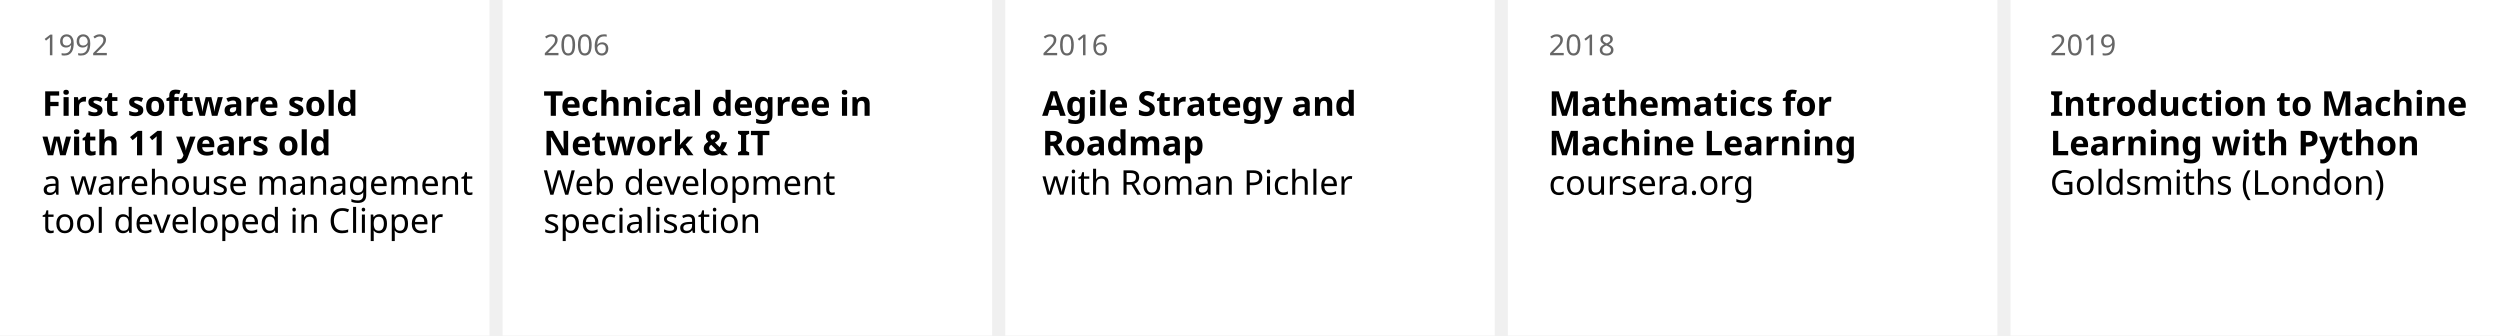
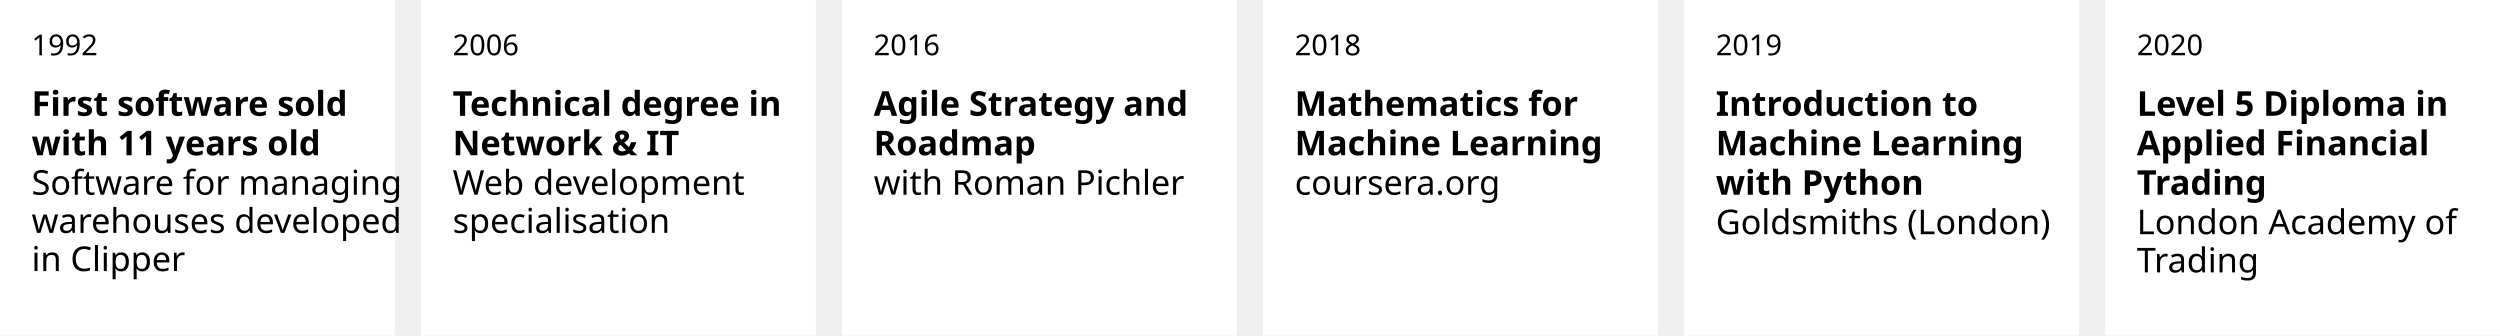
<svg xmlns="http://www.w3.org/2000/svg" width="1900px" height="255px" viewBox="0 0 1900 255" version="1.1">
-   <g id="Projects" stroke="none" stroke-width="1" fill="none" fill-rule="evenodd">
-     <g id="Bio" transform="translate(-10, -697)">
-       <g id="Group-4" transform="translate(10, 697)">
-         <g id="Group-2">
-           <rect id="passion1" fill="#FFFFFF" x="0" y="0" width="372" height="255" />
-           <text id="First-software-sold" font-family="Baskerville-Bold, Baskerville" font-size="26" font-weight="bold" fill="#000000">
-             <tspan x="32" y="88">First software sold </tspan>
-             <tspan x="32" y="118">with 11 years old</tspan>
-             <tspan x="32" y="148" font-family="Baskerville" font-weight="normal">a warehouse management </tspan>
-             <tspan x="32" y="177" font-family="Baskerville" font-weight="normal">tool developed in Clipper</tspan>
-           </text>
-           <rect id="passion1-copy" fill="#FFFFFF" x="382" y="0" width="372" height="255" />
-           <text id="Technical-degree-in" font-family="Baskerville-Bold, Baskerville" font-size="26" font-weight="bold" fill="#000000">
-             <tspan x="413" y="88">Technical degree in </tspan>
-             <tspan x="413" y="118">Network &amp; IT</tspan>
-             <tspan x="581.733" y="118" font-family="Baskerville" font-weight="normal" />
-             <tspan x="413" y="148" font-family="Baskerville" font-weight="normal">Web development </tspan>
-             <tspan x="413" y="177" font-family="Baskerville" font-weight="normal">specialisation</tspan>
-           </text>
-           <rect id="passion1-copy-2" fill="#FFFFFF" x="764" y="0" width="372" height="255" />
-           <text id="Agile-Strategy-and-R" font-family="Baskerville-Bold, Baskerville" font-size="26" font-weight="bold" fill="#000000">
-             <tspan x="792" y="88">Agile Strategy and </tspan>
-             <tspan x="792" y="118">Roadmap</tspan>
-             <tspan x="912.263" y="118" font-family="Baskerville" font-weight="normal" />
-             <tspan x="792" y="148" font-family="Baskerville" font-weight="normal">with Roman Pichler</tspan>
-           </text>
-           <rect id="passion1-copy-3" fill="#FFFFFF" x="1146" y="0" width="372" height="255" />
-           <text id="Mathematics-for-Mach" font-family="Baskerville-Bold, Baskerville" font-size="26" font-weight="bold" fill="#000000">
-             <tspan x="1177" y="88">Mathematics for </tspan>
-             <tspan x="1177" y="118">Machine Learning</tspan>
-             <tspan x="1401.517" y="118" font-family="Baskerville" font-weight="normal" />
-             <tspan x="1177" y="148" font-family="Baskerville" font-weight="normal">coursera.org</tspan>
-           </text>
-           <rect id="passion1-copy-4" fill="#FFFFFF" x="1528" y="0" width="372" height="255" />
-           <text id="Introduction-to-Mach" font-family="Baskerville-Bold, Baskerville" font-size="26" font-weight="bold" fill="#000000">
-             <tspan x="1558" y="88">Introduction to Machine </tspan>
-             <tspan x="1558" y="118">Learning with Python</tspan>
-             <tspan x="1822.316" y="118" font-family="Baskerville" font-weight="normal" />
-             <tspan x="1558" y="148" font-family="Baskerville" font-weight="normal">Goldsmiths (London)</tspan>
-           </text>
-           <text id="1992" opacity="0.6" font-family="ProximaNova-Regular, Proxima Nova" font-size="22" font-weight="normal" fill="#000000">
-             <tspan x="32" y="42">1992</tspan>
-           </text>
-           <text id="2006" opacity="0.6" font-family="ProximaNova-Regular, Proxima Nova" font-size="22" font-weight="normal" fill="#000000">
-             <tspan x="413" y="42">2006</tspan>
-           </text>
-           <text id="2016" opacity="0.6" font-family="ProximaNova-Regular, Proxima Nova" font-size="22" font-weight="normal" fill="#000000">
-             <tspan x="792" y="42">2016</tspan>
-           </text>
-           <text id="2018" opacity="0.6" font-family="ProximaNova-Regular, Proxima Nova" font-size="22" font-weight="normal" fill="#000000">
-             <tspan x="1177" y="42">2018</tspan>
-           </text>
-           <text id="2019" opacity="0.6" font-family="ProximaNova-Regular, Proxima Nova" font-size="22" font-weight="normal" fill="#000000">
-             <tspan x="1558" y="42">2019</tspan>
-           </text>
-         </g>
-       </g>
+   <g id="facts-bkg" stroke="none" stroke-width="1" fill="none" fill-rule="evenodd">
+     <g id="Group-5">
+       <rect id="passion1" fill="#FFFFFF" fill-rule="nonzero" x="0" y="0" width="300" height="255" />
+       <text id="First-software-sold" fill="#000000" font-family="Baskerville-Bold, Baskerville" font-size="26" font-weight="bold">
+         <tspan x="24" y="88">First software sold</tspan>
+         <tspan x="24" y="118">with 11 years old</tspan>
+       </text>
+       <text id="Software-for-managin" fill="#000000" font-family="Baskerville" font-size="26" font-weight="normal">
+         <tspan x="24" y="148">Software for managing </tspan>
+         <tspan x="24" y="177">warehouses developed </tspan>
+         <tspan x="24" y="206">in Clipper</tspan>
+       </text>
+       <text id="1992" fill="#000000" font-family="ProximaNova-Regular, Proxima Nova" font-size="22" font-weight="normal">
+         <tspan x="24" y="42">1992</tspan>
+       </text>
+     </g>
+     <g id="Group-4" transform="translate(320, 0)">
+       <rect id="passion1-copy" fill="#FFFFFF" fill-rule="nonzero" x="0" y="0" width="300" height="255" />
+       <text id="Technical-degree-in" fill="#000000" font-family="Baskerville-Bold, Baskerville" font-size="26" font-weight="bold">
+         <tspan x="24" y="88">Technical degree in </tspan>
+         <tspan x="24" y="118">Network &amp; IT</tspan>
+       </text>
+       <text id="Web-development-spec" fill="#000000" font-family="Baskerville" font-size="26" font-weight="normal">
+         <tspan x="24" y="148">Web development </tspan>
+         <tspan x="24" y="177">specialisation</tspan>
+       </text>
+       <text id="2006" fill="#000000" font-family="ProximaNova-Regular, Proxima Nova" font-size="22" font-weight="normal">
+         <tspan x="24" y="42">2006</tspan>
+       </text>
+     </g>
+     <g id="Group" transform="translate(640, 0)">
+       <rect id="passion1-copy-2" fill="#FFFFFF" fill-rule="nonzero" x="0" y="0" width="300" height="255" />
+       <text id="Agile-Strategy-and-R" fill="#000000" font-family="Baskerville-Bold, Baskerville" font-size="26" font-weight="bold">
+         <tspan x="24" y="88">Agile Strategy and </tspan>
+         <tspan x="24" y="118">Roadmap</tspan>
+       </text>
+       <text id="with-Roman-Pichler" fill="#000000" font-family="Baskerville" font-size="26" font-weight="normal">
+         <tspan x="24" y="148">with Roman Pichler</tspan>
+       </text>
+       <text id="2016" fill="#000000" font-family="ProximaNova-Regular, Proxima Nova" font-size="22" font-weight="normal">
+         <tspan x="24" y="42">2016</tspan>
+       </text>
+     </g>
+     <g id="Group-2" transform="translate(960, 0)">
+       <rect id="passion1-copy-3" fill="#FFFFFF" fill-rule="nonzero" x="0" y="0" width="300" height="255" />
+       <text id="Mathematics-for-Mach" fill="#000000" font-family="Baskerville-Bold, Baskerville" font-size="26" font-weight="bold">
+         <tspan x="24" y="88">Mathematics for </tspan>
+         <tspan x="24" y="118">Machine Learning</tspan>
+       </text>
+       <text id="coursera.org" fill="#000000" font-family="Baskerville" font-size="26" font-weight="normal">
+         <tspan x="24" y="148">coursera.org</tspan>
+       </text>
+       <text id="2018" fill="#000000" font-family="ProximaNova-Regular, Proxima Nova" font-size="22" font-weight="normal">
+         <tspan x="24" y="42">2018</tspan>
+       </text>
+     </g>
+     <g id="Group-3" transform="translate(1280, 0)">
+       <rect id="passion1-copy-4" fill="#FFFFFF" fill-rule="nonzero" x="0" y="0" width="300" height="255" />
+       <text id="Introduction-to-Mach" fill="#000000" font-family="Baskerville-Bold, Baskerville" font-size="26" font-weight="bold">
+         <tspan x="24" y="88">Introduction to </tspan>
+         <tspan x="24" y="118">Machine Learning </tspan>
+         <tspan x="24" y="148">with Python</tspan>
+       </text>
+       <text id="Goldsmiths-(London)" fill="#000000" font-family="Baskerville" font-size="26" font-weight="normal">
+         <tspan x="24" y="178">Goldsmiths (London)</tspan>
+       </text>
+       <text id="2019" fill="#000000" font-family="ProximaNova-Regular, Proxima Nova" font-size="22" font-weight="normal">
+         <tspan x="24" y="42">2019</tspan>
+       </text>
+     </g>
+     <g id="Group-3-Copy" transform="translate(1600, 0)">
+       <rect id="passion1-copy-4" fill="#FFFFFF" fill-rule="nonzero" x="0" y="0" width="300" height="255" />
+       <text id="Level-5-Diploma-in-A" fill="#000000" font-family="Baskerville-Bold, Baskerville" font-size="26" font-weight="bold">
+         <tspan x="24" y="88">Level 5 Diploma in </tspan>
+         <tspan x="24" y="118">Applied Financial </tspan>
+         <tspan x="24" y="148">Trading</tspan>
+       </text>
+       <text id="London-Academy-of-Tr" fill="#000000" font-family="Baskerville" font-size="26" font-weight="normal">
+         <tspan x="24" y="178">London Academy of </tspan>
+         <tspan x="24" y="207">Trading</tspan>
+       </text>
+       <text id="2020" fill="#000000" font-family="ProximaNova-Regular, Proxima Nova" font-size="22" font-weight="normal">
+         <tspan x="24" y="42">2020</tspan>
+       </text>
    </g>
  </g>
</svg>
